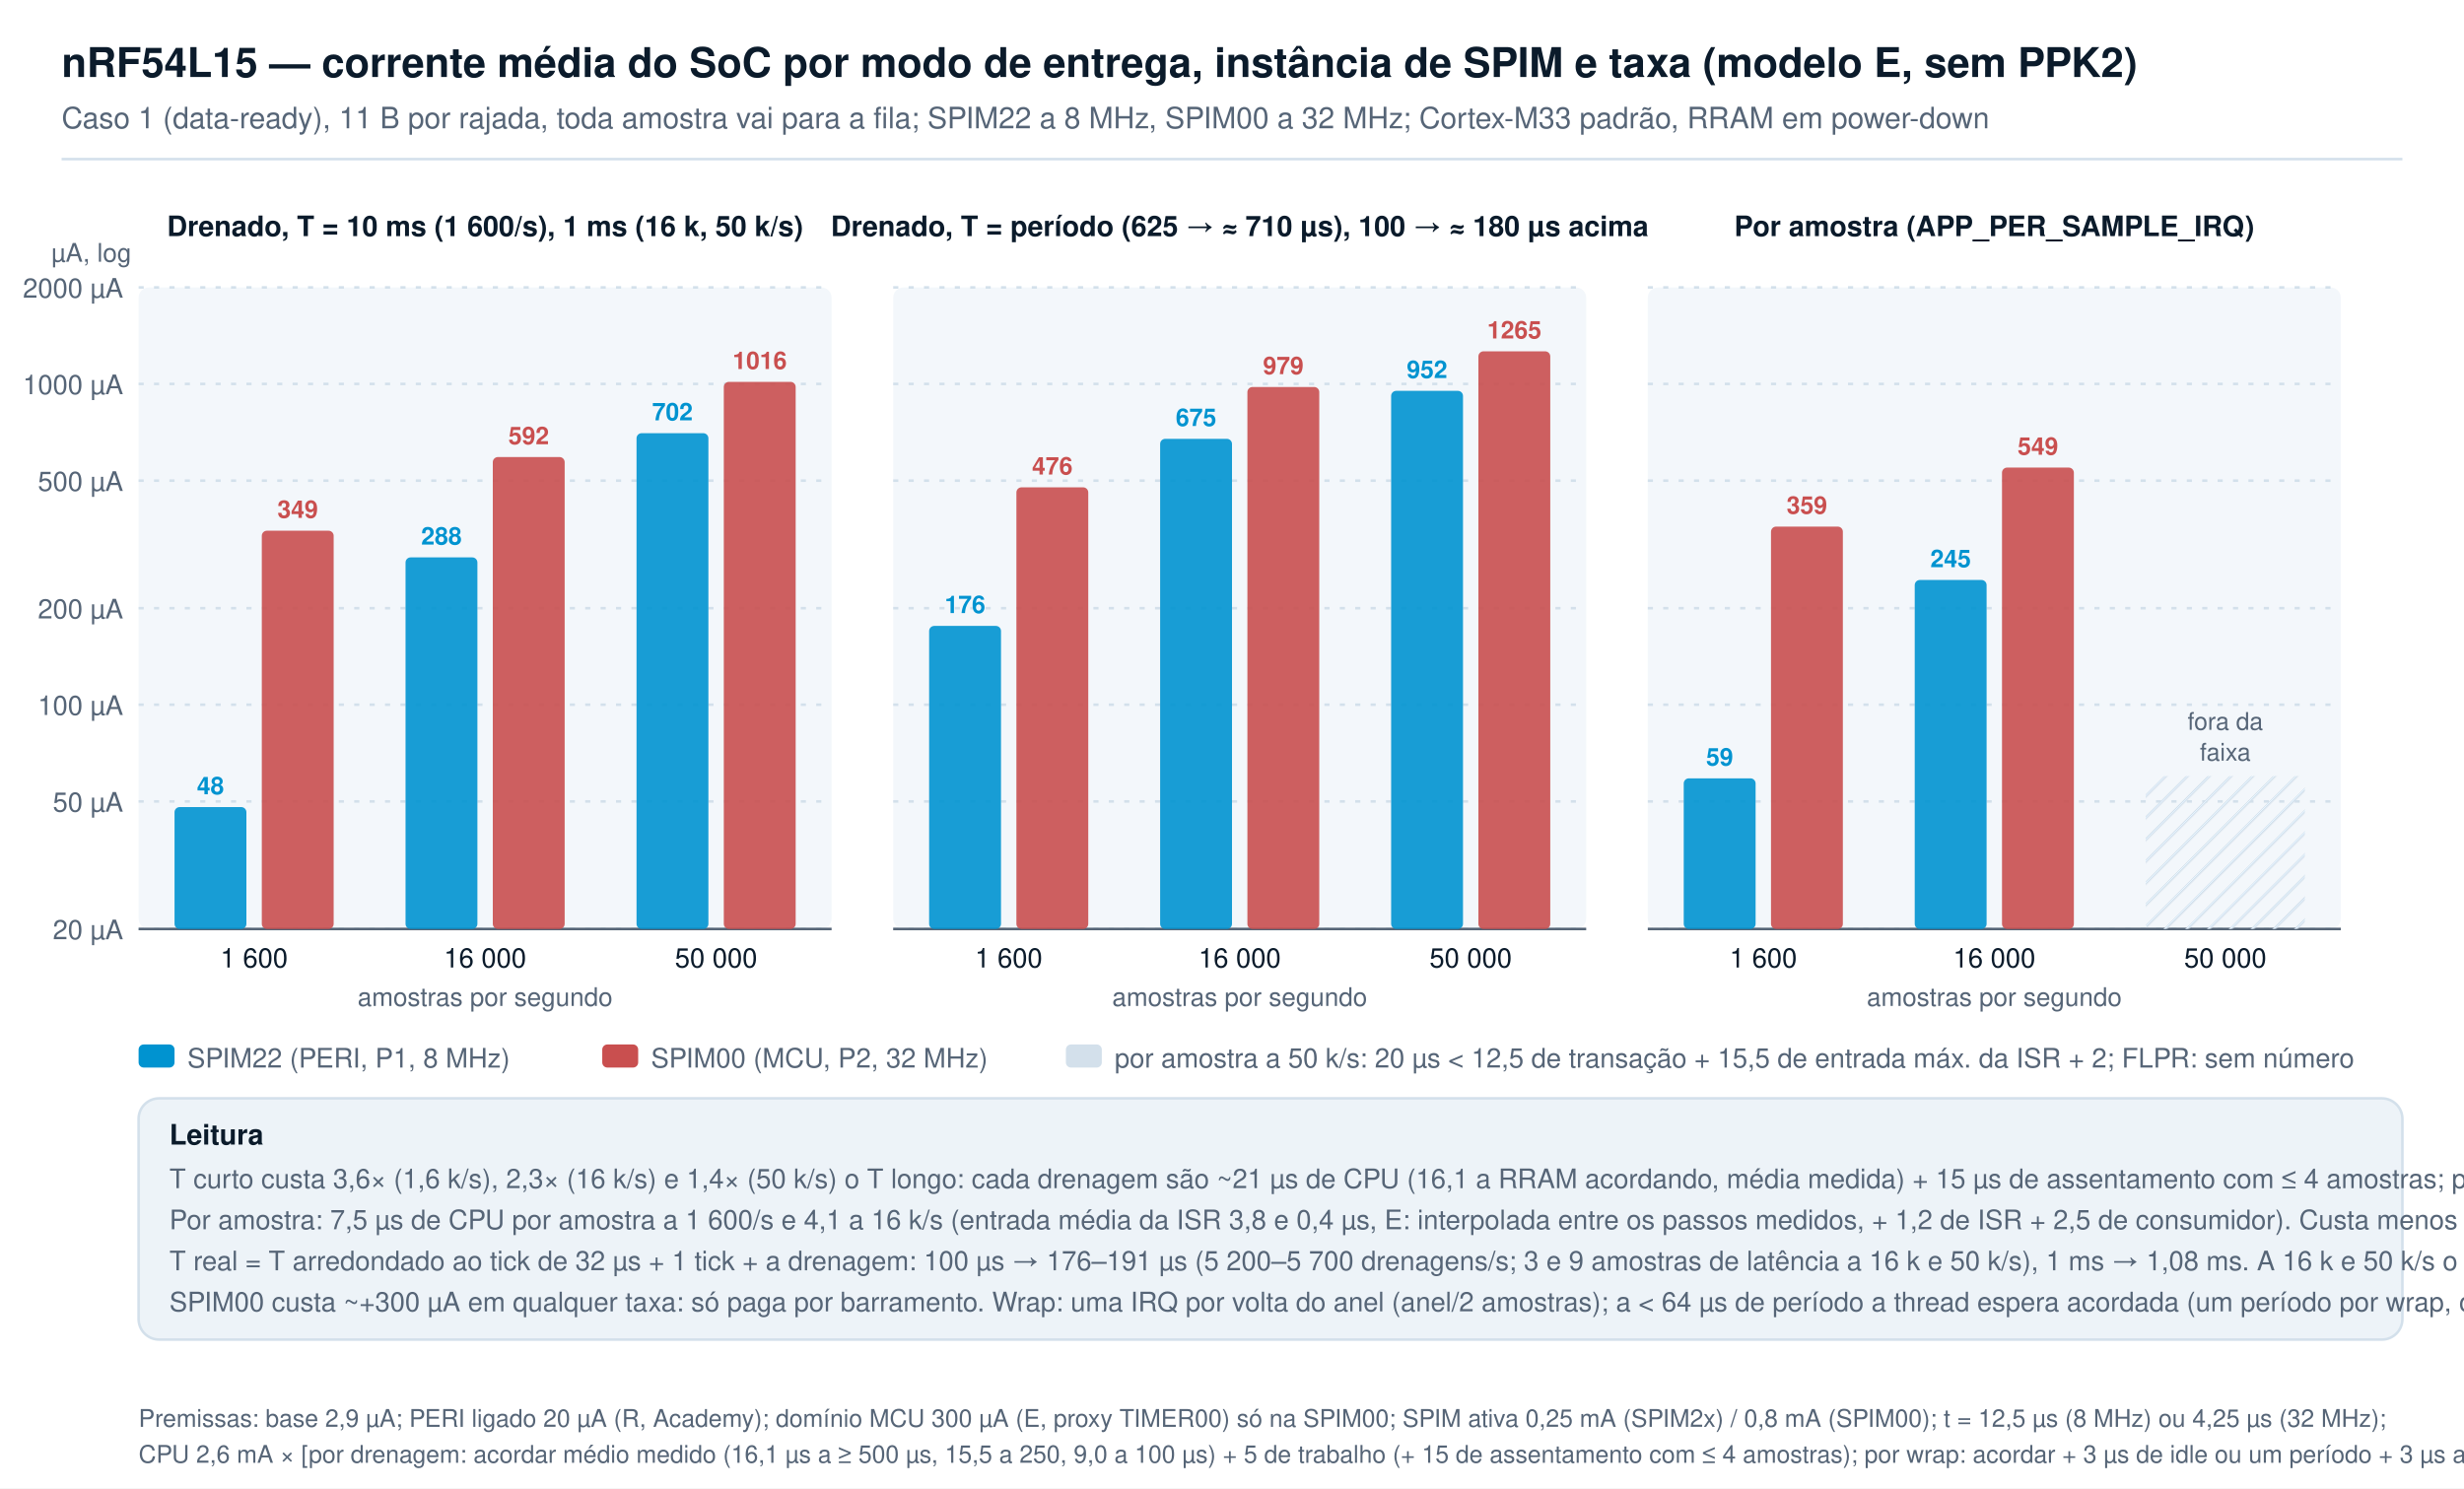
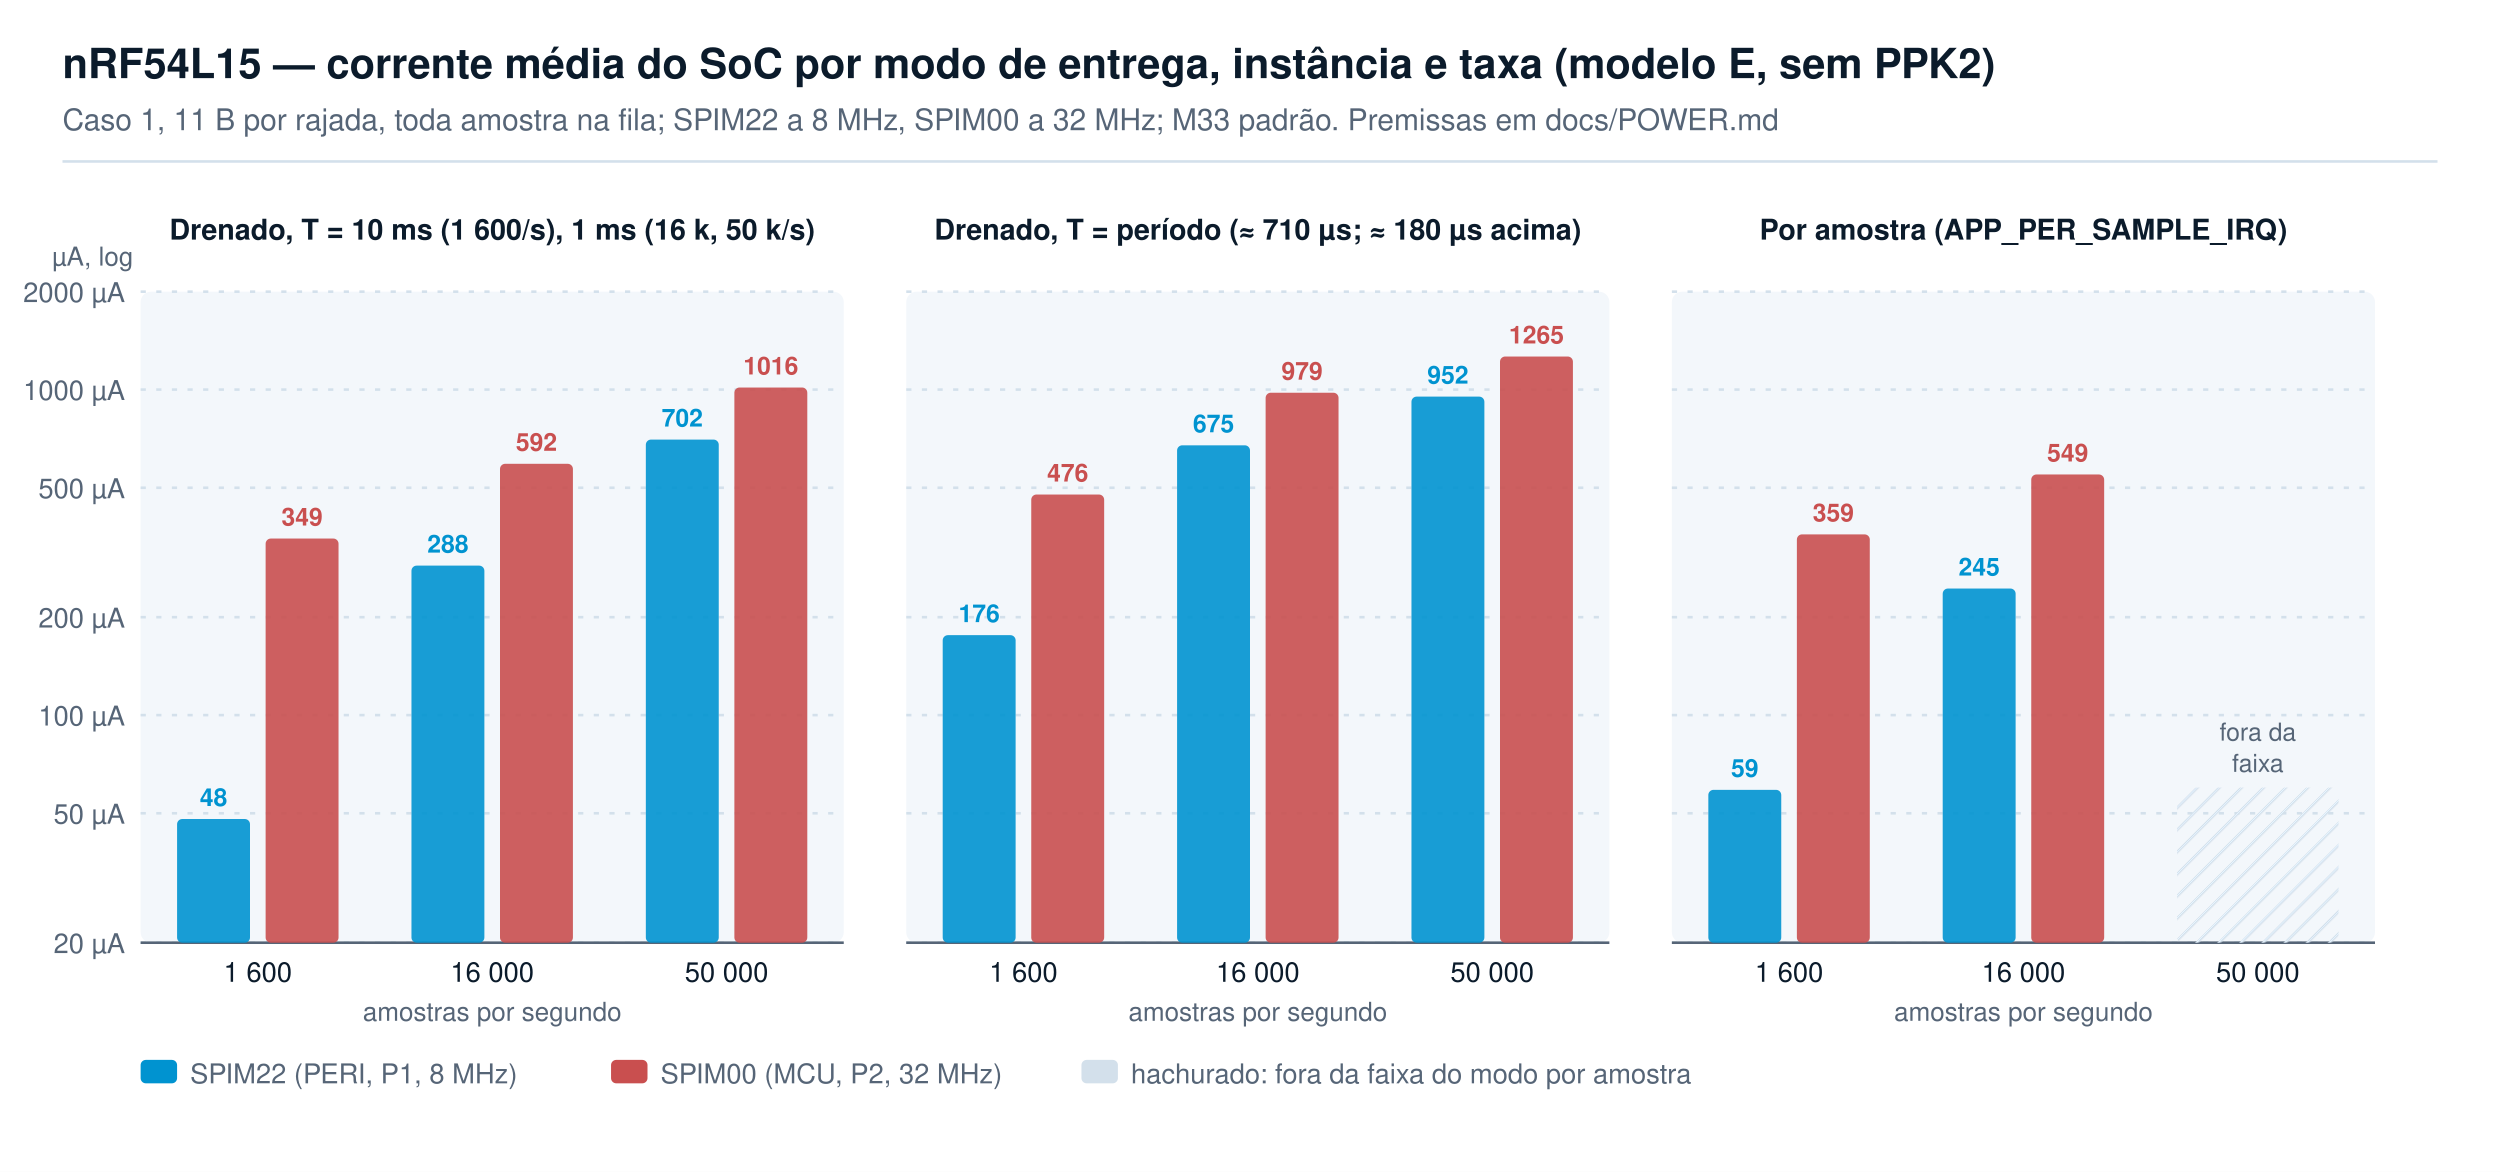
- <svg xmlns="http://www.w3.org/2000/svg" width="960" height="580" viewBox="0 0 960 580">
+ <svg xmlns="http://www.w3.org/2000/svg" width="960" height="450" viewBox="0 0 960 450">
  <defs>
    <marker id="arr" markerWidth="9" markerHeight="9" refX="7" refY="4.5" orient="auto" markerUnits="userSpaceOnUse">
      <path d="M0,0.5 L8,4.5 L0,8.5 z" fill="#566577" />
    </marker>
    <marker id="arr-blue" markerWidth="9" markerHeight="9" refX="7" refY="4.5" orient="auto" markerUnits="userSpaceOnUse">
      <path d="M0,0.5 L8,4.5 L0,8.5 z" fill="#0093D0" />
    </marker>
    <marker id="arr-green" markerWidth="9" markerHeight="9" refX="7" refY="4.5" orient="auto" markerUnits="userSpaceOnUse">
      <path d="M0,0.5 L8,4.5 L0,8.5 z" fill="#1FA971" />
    </marker>
    <marker id="arr-red" markerWidth="9" markerHeight="9" refX="7" refY="4.5" orient="auto" markerUnits="userSpaceOnUse">
      <path d="M0,0.5 L8,4.5 L0,8.5 z" fill="#C94F4F" />
    </marker>
    <filter id="shadow" x="-5%" y="-5%" width="110%" height="120%">
      <feDropShadow dx="0" dy="1.5" stdDeviation="1.5" flood-color="#00224E" flood-opacity="0.12" />
    </filter>
    <pattern id="hatch" width="6" height="6" patternUnits="userSpaceOnUse" patternTransform="rotate(45)">
      <line x1="0" y1="0" x2="0" y2="6" stroke="#D3E0EB" stroke-width="2" />
    </pattern>
  </defs>
  <rect width="100%" height="100%" fill="white" />
-   <text x="24" y="30" fill="#0B1B2B" font-family="Segoe UI, Helvetica Neue, Helvetica, Arial, sans-serif" font-size="16" font-weight="600">nRF54L15 — corrente média do SoC por modo de entrega, instância de SPIM e taxa (modelo E, sem PPK2)</text>
-   <text x="24" y="50" fill="#566577" font-family="Segoe UI, Helvetica Neue, Helvetica, Arial, sans-serif" font-size="11.5">Caso 1 (data-ready), 11 B por rajada, toda amostra vai para a fila; SPIM22 a 8 MHz, SPIM00 a 32 MHz; Cortex-M33 padrão, RRAM em power-down</text>
+   <text x="24" y="30" fill="#0B1B2B" font-family="Segoe UI, Helvetica Neue, Helvetica, Arial, sans-serif" font-size="16" font-weight="600">nRF54L15 — corrente média do SoC por modo de entrega, instância e taxa (modelo E, sem PPK2)</text>
+   <text x="24" y="50" fill="#566577" font-family="Segoe UI, Helvetica Neue, Helvetica, Arial, sans-serif" font-size="11.5">Caso 1, 11 B por rajada, toda amostra na fila; SPIM22 a 8 MHz, SPIM00 a 32 MHz; M33 padrão. Premissas em docs/POWER.md</text>
  <line x1="24" y1="62" x2="936" y2="62" stroke="#D3E0EB" stroke-width="1" />
  <rect x="54" y="112" width="270" height="250" fill="#F3F7FB" rx="4" />
  <text x="189.0" y="92" text-anchor="middle" fill="#0B1B2B" font-family="Segoe UI, Helvetica Neue, Helvetica, Arial, sans-serif" font-size="11" font-weight="600">Drenado, T = 10 ms (1 600/s), 1 ms (16 k, 50 k/s)</text>
  <line x1="54" y1="362.0" x2="324" y2="362.0" stroke="#D3E0EB" stroke-width="1" stroke-dasharray="2 4" />
  <text x="48" y="366.0" text-anchor="end" fill="#566577" font-family="Segoe UI, Helvetica Neue, Helvetica, Arial, sans-serif" font-size="10.5">20 µA</text>
  <line x1="54" y1="312.3" x2="324" y2="312.3" stroke="#D3E0EB" stroke-width="1" stroke-dasharray="2 4" />
  <text x="48" y="316.3" text-anchor="end" fill="#566577" font-family="Segoe UI, Helvetica Neue, Helvetica, Arial, sans-serif" font-size="10.5">50 µA</text>
  <line x1="54" y1="274.6" x2="324" y2="274.6" stroke="#D3E0EB" stroke-width="1" stroke-dasharray="2 4" />
  <text x="48" y="278.6" text-anchor="end" fill="#566577" font-family="Segoe UI, Helvetica Neue, Helvetica, Arial, sans-serif" font-size="10.5">100 µA</text>
  <line x1="54" y1="237.0" x2="324" y2="237.0" stroke="#D3E0EB" stroke-width="1" stroke-dasharray="2 4" />
  <text x="48" y="241.0" text-anchor="end" fill="#566577" font-family="Segoe UI, Helvetica Neue, Helvetica, Arial, sans-serif" font-size="10.5">200 µA</text>
  <line x1="54" y1="187.3" x2="324" y2="187.3" stroke="#D3E0EB" stroke-width="1" stroke-dasharray="2 4" />
  <text x="48" y="191.3" text-anchor="end" fill="#566577" font-family="Segoe UI, Helvetica Neue, Helvetica, Arial, sans-serif" font-size="10.5">500 µA</text>
  <line x1="54" y1="149.6" x2="324" y2="149.6" stroke="#D3E0EB" stroke-width="1" stroke-dasharray="2 4" />
  <text x="48" y="153.6" text-anchor="end" fill="#566577" font-family="Segoe UI, Helvetica Neue, Helvetica, Arial, sans-serif" font-size="10.5">1000 µA</text>
  <line x1="54" y1="112.0" x2="324" y2="112.0" stroke="#D3E0EB" stroke-width="1" stroke-dasharray="2 4" />
  <text x="48" y="116.0" text-anchor="end" fill="#566577" font-family="Segoe UI, Helvetica Neue, Helvetica, Arial, sans-serif" font-size="10.5">2000 µA</text>
  <line x1="54" y1="362" x2="324" y2="362" stroke="#566577" stroke-width="1" />
  <rect x="68.0" y="314.5" width="28" height="47.5" rx="2" fill="#0093D0" opacity="0.9" />
  <text x="82.0" y="309.5" text-anchor="middle" fill="#0093D0" font-family="Segoe UI, Helvetica Neue, Helvetica, Arial, sans-serif" font-size="9.5" font-weight="600">48</text>
  <rect x="102.0" y="206.8" width="28" height="155.2" rx="2" fill="#C94F4F" opacity="0.9" />
  <text x="116.0" y="201.8" text-anchor="middle" fill="#C94F4F" font-family="Segoe UI, Helvetica Neue, Helvetica, Arial, sans-serif" font-size="9.5" font-weight="600">349</text>
  <text x="99.0" y="377" text-anchor="middle" fill="#0B1B2B" font-family="Segoe UI, Helvetica Neue, Helvetica, Arial, sans-serif" font-size="10.5">1 600</text>
  <rect x="158.0" y="217.2" width="28" height="144.8" rx="2" fill="#0093D0" opacity="0.9" />
  <text x="172.0" y="212.2" text-anchor="middle" fill="#0093D0" font-family="Segoe UI, Helvetica Neue, Helvetica, Arial, sans-serif" font-size="9.5" font-weight="600">288</text>
  <rect x="192.0" y="178.1" width="28" height="183.9" rx="2" fill="#C94F4F" opacity="0.9" />
  <text x="206.0" y="173.1" text-anchor="middle" fill="#C94F4F" font-family="Segoe UI, Helvetica Neue, Helvetica, Arial, sans-serif" font-size="9.5" font-weight="600">592</text>
  <text x="189.0" y="377" text-anchor="middle" fill="#0B1B2B" font-family="Segoe UI, Helvetica Neue, Helvetica, Arial, sans-serif" font-size="10.5">16 000</text>
  <rect x="248.0" y="168.8" width="28" height="193.2" rx="2" fill="#0093D0" opacity="0.9" />
  <text x="262.0" y="163.8" text-anchor="middle" fill="#0093D0" font-family="Segoe UI, Helvetica Neue, Helvetica, Arial, sans-serif" font-size="9.5" font-weight="600">702</text>
  <rect x="282.0" y="148.8" width="28" height="213.2" rx="2" fill="#C94F4F" opacity="0.9" />
  <text x="296.0" y="143.8" text-anchor="middle" fill="#C94F4F" font-family="Segoe UI, Helvetica Neue, Helvetica, Arial, sans-serif" font-size="9.5" font-weight="600">1016</text>
  <text x="279.0" y="377" text-anchor="middle" fill="#0B1B2B" font-family="Segoe UI, Helvetica Neue, Helvetica, Arial, sans-serif" font-size="10.5">50 000</text>
  <text x="189.0" y="392" text-anchor="middle" fill="#566577" font-family="Segoe UI, Helvetica Neue, Helvetica, Arial, sans-serif" font-size="10">amostras por segundo</text>
  <rect x="348" y="112" width="270" height="250" fill="#F3F7FB" rx="4" />
-   <text x="483.0" y="92" text-anchor="middle" fill="#0B1B2B" font-family="Segoe UI, Helvetica Neue, Helvetica, Arial, sans-serif" font-size="11" font-weight="600">Drenado, T = período (625 → ≈ 710 µs), 100 → ≈ 180 µs acima</text>
+   <text x="483.0" y="92" text-anchor="middle" fill="#0B1B2B" font-family="Segoe UI, Helvetica Neue, Helvetica, Arial, sans-serif" font-size="11" font-weight="600">Drenado, T = período (≈ 710 µs; ≈ 180 µs acima)</text>
  <line x1="348" y1="362.0" x2="618" y2="362.0" stroke="#D3E0EB" stroke-width="1" stroke-dasharray="2 4" />
  <line x1="348" y1="312.3" x2="618" y2="312.3" stroke="#D3E0EB" stroke-width="1" stroke-dasharray="2 4" />
  <line x1="348" y1="274.6" x2="618" y2="274.6" stroke="#D3E0EB" stroke-width="1" stroke-dasharray="2 4" />
  <line x1="348" y1="237.0" x2="618" y2="237.0" stroke="#D3E0EB" stroke-width="1" stroke-dasharray="2 4" />
  <line x1="348" y1="187.3" x2="618" y2="187.3" stroke="#D3E0EB" stroke-width="1" stroke-dasharray="2 4" />
  <line x1="348" y1="149.6" x2="618" y2="149.6" stroke="#D3E0EB" stroke-width="1" stroke-dasharray="2 4" />
  <line x1="348" y1="112.0" x2="618" y2="112.0" stroke="#D3E0EB" stroke-width="1" stroke-dasharray="2 4" />
  <line x1="348" y1="362" x2="618" y2="362" stroke="#566577" stroke-width="1" />
  <rect x="362.0" y="243.9" width="28" height="118.1" rx="2" fill="#0093D0" opacity="0.9" />
  <text x="376.0" y="238.9" text-anchor="middle" fill="#0093D0" font-family="Segoe UI, Helvetica Neue, Helvetica, Arial, sans-serif" font-size="9.5" font-weight="600">176</text>
  <rect x="396.0" y="189.9" width="28" height="172.1" rx="2" fill="#C94F4F" opacity="0.9" />
  <text x="410.0" y="184.9" text-anchor="middle" fill="#C94F4F" font-family="Segoe UI, Helvetica Neue, Helvetica, Arial, sans-serif" font-size="9.5" font-weight="600">476</text>
  <text x="393.0" y="377" text-anchor="middle" fill="#0B1B2B" font-family="Segoe UI, Helvetica Neue, Helvetica, Arial, sans-serif" font-size="10.5">1 600</text>
  <rect x="452.0" y="171.0" width="28" height="191.0" rx="2" fill="#0093D0" opacity="0.9" />
  <text x="466.0" y="166.0" text-anchor="middle" fill="#0093D0" font-family="Segoe UI, Helvetica Neue, Helvetica, Arial, sans-serif" font-size="9.5" font-weight="600">675</text>
  <rect x="486.0" y="150.8" width="28" height="211.2" rx="2" fill="#C94F4F" opacity="0.9" />
  <text x="500.0" y="145.8" text-anchor="middle" fill="#C94F4F" font-family="Segoe UI, Helvetica Neue, Helvetica, Arial, sans-serif" font-size="9.5" font-weight="600">979</text>
  <text x="483.0" y="377" text-anchor="middle" fill="#0B1B2B" font-family="Segoe UI, Helvetica Neue, Helvetica, Arial, sans-serif" font-size="10.5">16 000</text>
  <rect x="542.0" y="152.3" width="28" height="209.7" rx="2" fill="#0093D0" opacity="0.9" />
  <text x="556.0" y="147.3" text-anchor="middle" fill="#0093D0" font-family="Segoe UI, Helvetica Neue, Helvetica, Arial, sans-serif" font-size="9.5" font-weight="600">952</text>
  <rect x="576.0" y="136.9" width="28" height="225.1" rx="2" fill="#C94F4F" opacity="0.9" />
  <text x="590.0" y="131.9" text-anchor="middle" fill="#C94F4F" font-family="Segoe UI, Helvetica Neue, Helvetica, Arial, sans-serif" font-size="9.5" font-weight="600">1265</text>
  <text x="573.0" y="377" text-anchor="middle" fill="#0B1B2B" font-family="Segoe UI, Helvetica Neue, Helvetica, Arial, sans-serif" font-size="10.5">50 000</text>
  <text x="483.0" y="392" text-anchor="middle" fill="#566577" font-family="Segoe UI, Helvetica Neue, Helvetica, Arial, sans-serif" font-size="10">amostras por segundo</text>
  <rect x="642" y="112" width="270" height="250" fill="#F3F7FB" rx="4" />
  <text x="777.0" y="92" text-anchor="middle" fill="#0B1B2B" font-family="Segoe UI, Helvetica Neue, Helvetica, Arial, sans-serif" font-size="11" font-weight="600">Por amostra (APP_PER_SAMPLE_IRQ)</text>
  <line x1="642" y1="362.0" x2="912" y2="362.0" stroke="#D3E0EB" stroke-width="1" stroke-dasharray="2 4" />
  <line x1="642" y1="312.3" x2="912" y2="312.3" stroke="#D3E0EB" stroke-width="1" stroke-dasharray="2 4" />
  <line x1="642" y1="274.6" x2="912" y2="274.6" stroke="#D3E0EB" stroke-width="1" stroke-dasharray="2 4" />
  <line x1="642" y1="237.0" x2="912" y2="237.0" stroke="#D3E0EB" stroke-width="1" stroke-dasharray="2 4" />
  <line x1="642" y1="187.3" x2="912" y2="187.3" stroke="#D3E0EB" stroke-width="1" stroke-dasharray="2 4" />
  <line x1="642" y1="149.6" x2="912" y2="149.6" stroke="#D3E0EB" stroke-width="1" stroke-dasharray="2 4" />
  <line x1="642" y1="112.0" x2="912" y2="112.0" stroke="#D3E0EB" stroke-width="1" stroke-dasharray="2 4" />
  <line x1="642" y1="362" x2="912" y2="362" stroke="#566577" stroke-width="1" />
  <rect x="656.0" y="303.3" width="28" height="58.7" rx="2" fill="#0093D0" opacity="0.9" />
  <text x="670.0" y="298.3" text-anchor="middle" fill="#0093D0" font-family="Segoe UI, Helvetica Neue, Helvetica, Arial, sans-serif" font-size="9.5" font-weight="600">59</text>
  <rect x="690.0" y="205.2" width="28" height="156.8" rx="2" fill="#C94F4F" opacity="0.9" />
  <text x="704.0" y="200.2" text-anchor="middle" fill="#C94F4F" font-family="Segoe UI, Helvetica Neue, Helvetica, Arial, sans-serif" font-size="9.5" font-weight="600">359</text>
  <text x="687.0" y="377" text-anchor="middle" fill="#0B1B2B" font-family="Segoe UI, Helvetica Neue, Helvetica, Arial, sans-serif" font-size="10.5">1 600</text>
  <rect x="746.0" y="226.0" width="28" height="136.0" rx="2" fill="#0093D0" opacity="0.9" />
  <text x="760.0" y="221.0" text-anchor="middle" fill="#0093D0" font-family="Segoe UI, Helvetica Neue, Helvetica, Arial, sans-serif" font-size="9.5" font-weight="600">245</text>
  <rect x="780.0" y="182.2" width="28" height="179.8" rx="2" fill="#C94F4F" opacity="0.9" />
  <text x="794.0" y="177.2" text-anchor="middle" fill="#C94F4F" font-family="Segoe UI, Helvetica Neue, Helvetica, Arial, sans-serif" font-size="9.5" font-weight="600">549</text>
  <text x="777.0" y="377" text-anchor="middle" fill="#0B1B2B" font-family="Segoe UI, Helvetica Neue, Helvetica, Arial, sans-serif" font-size="10.5">16 000</text>
  <rect x="836.0" y="302.4" width="62" height="59.6" rx="2" fill="url(#hatch)" />
  <text x="867.0" y="284.4" text-anchor="middle" fill="#566577" font-family="Segoe UI, Helvetica Neue, Helvetica, Arial, sans-serif" font-size="9.5">fora da</text>
  <text x="867.0" y="296.4" text-anchor="middle" fill="#566577" font-family="Segoe UI, Helvetica Neue, Helvetica, Arial, sans-serif" font-size="9.5">faixa</text>
  <text x="867.0" y="377" text-anchor="middle" fill="#0B1B2B" font-family="Segoe UI, Helvetica Neue, Helvetica, Arial, sans-serif" font-size="10.5">50 000</text>
  <text x="777.0" y="392" text-anchor="middle" fill="#566577" font-family="Segoe UI, Helvetica Neue, Helvetica, Arial, sans-serif" font-size="10">amostras por segundo</text>
  <text x="20" y="102" fill="#566577" font-family="Segoe UI, Helvetica Neue, Helvetica, Arial, sans-serif" font-size="10">µA, log</text>
  <rect x="54" y="407" width="14" height="9" rx="2" fill="#0093D0" />
  <text x="73" y="416" fill="#566577" font-family="Segoe UI, Helvetica Neue, Helvetica, Arial, sans-serif" font-size="10.5">SPIM22 (PERI, P1, 8 MHz)</text>
  <rect x="234.64" y="407" width="14" height="9" rx="2" fill="#C94F4F" />
  <text x="253.64" y="416" fill="#566577" font-family="Segoe UI, Helvetica Neue, Helvetica, Arial, sans-serif" font-size="10.5">SPIM00 (MCU, P2, 32 MHz)</text>
  <rect x="415.28" y="407" width="14" height="9" rx="2" fill="#D3E0EB" />
-   <text x="434.28" y="416" fill="#566577" font-family="Segoe UI, Helvetica Neue, Helvetica, Arial, sans-serif" font-size="10.5">por amostra a 50 k/s: 20 µs &lt; 12,5 de transação + 15,5 de entrada máx. da ISR + 2; FLPR: sem número</text>
-   <rect x="54" y="428" width="882" height="94" rx="8" fill="#EDF3F8" stroke="#D3E0EB" />
-   <text x="66" y="446" fill="#0B1B2B" font-family="Segoe UI, Helvetica Neue, Helvetica, Arial, sans-serif" font-size="11" font-weight="600">Leitura</text>
-   <text x="66" y="463" fill="#566577" font-family="Segoe UI, Helvetica Neue, Helvetica, Arial, sans-serif" font-size="10.5">T curto custa 3,6× (1,6 k/s), 2,3× (16 k/s) e 1,4× (50 k/s) o T longo: cada drenagem são ~21 µs de CPU (16,1 a RRAM acordando, média medida) + 15 µs de assentamento com ≤ 4 amostras; por amostra 3,5 µs.</text>
-   <text x="66" y="479" fill="#566577" font-family="Segoe UI, Helvetica Neue, Helvetica, Arial, sans-serif" font-size="10.5">Por amostra: 7,5 µs de CPU por amostra a 1 600/s e 4,1 a 16 k/s (entrada média da ISR 3,8 e 0,4 µs, E: interpolada entre os passos medidos, + 1,2 de ISR + 2,5 de consumidor). Custa menos que T = período em toda a faixa (59 contra 176 µA a 1 600/s; 245 contra 675 a 16 k/s).</text>
-   <text x="66" y="495" fill="#566577" font-family="Segoe UI, Helvetica Neue, Helvetica, Arial, sans-serif" font-size="10.5">T real = T arredondado ao tick de 32 µs + 1 tick + a drenagem: 100 µs → 176–191 µs (5 200–5 700 drenagens/s; 3 e 9 amostras de latência a 16 k e 50 k/s), 1 ms → 1,08 ms. A 16 k e 50 k/s o T = 10 ms pediria anel de 320 e 1 000 slots.</text>
-   <text x="66" y="511" fill="#566577" font-family="Segoe UI, Helvetica Neue, Helvetica, Arial, sans-serif" font-size="10.5">SPIM00 custa ~+300 µA em qualquer taxa: só paga por barramento. Wrap: uma IRQ por volta do anel (anel/2 amostras); a &lt; 64 µs de período a thread espera acordada (um período por wrap, ou o limite de 25 µs a 16 k/s com T = 100 µs).</text>
-   <text x="54" y="556" fill="#566577" font-family="Segoe UI, Helvetica Neue, Helvetica, Arial, sans-serif" font-size="9.5">Premissas: base 2,9 µA; PERI ligado 20 µA (R, Academy); domínio MCU 300 µA (E, proxy TIMER00) só na SPIM00; SPIM ativa 0,25 mA (SPIM2x) / 0,8 mA (SPIM00); t = 12,5 µs (8 MHz) ou 4,25 µs (32 MHz);</text>
-   <text x="54" y="570" fill="#566577" font-family="Segoe UI, Helvetica Neue, Helvetica, Arial, sans-serif" font-size="9.5">CPU 2,6 mA × [por drenagem: acordar médio medido (16,1 µs a ≥ 500 µs, 15,5 a 250, 9,0 a 100 µs) + 5 de trabalho (+ 15 de assentamento com ≤ 4 amostras); por wrap: acordar + 3 µs de idle ou um período + 3 µs acordado; por amostra: 1 µs de put + 2,5 de consumidor; modo por amostra: entrada média + 1,2 + 2,5 µs] (E).</text>
+   <text x="434.28" y="416" fill="#566577" font-family="Segoe UI, Helvetica Neue, Helvetica, Arial, sans-serif" font-size="10.5">hachurado: fora da faixa do modo por amostra</text>
</svg>
